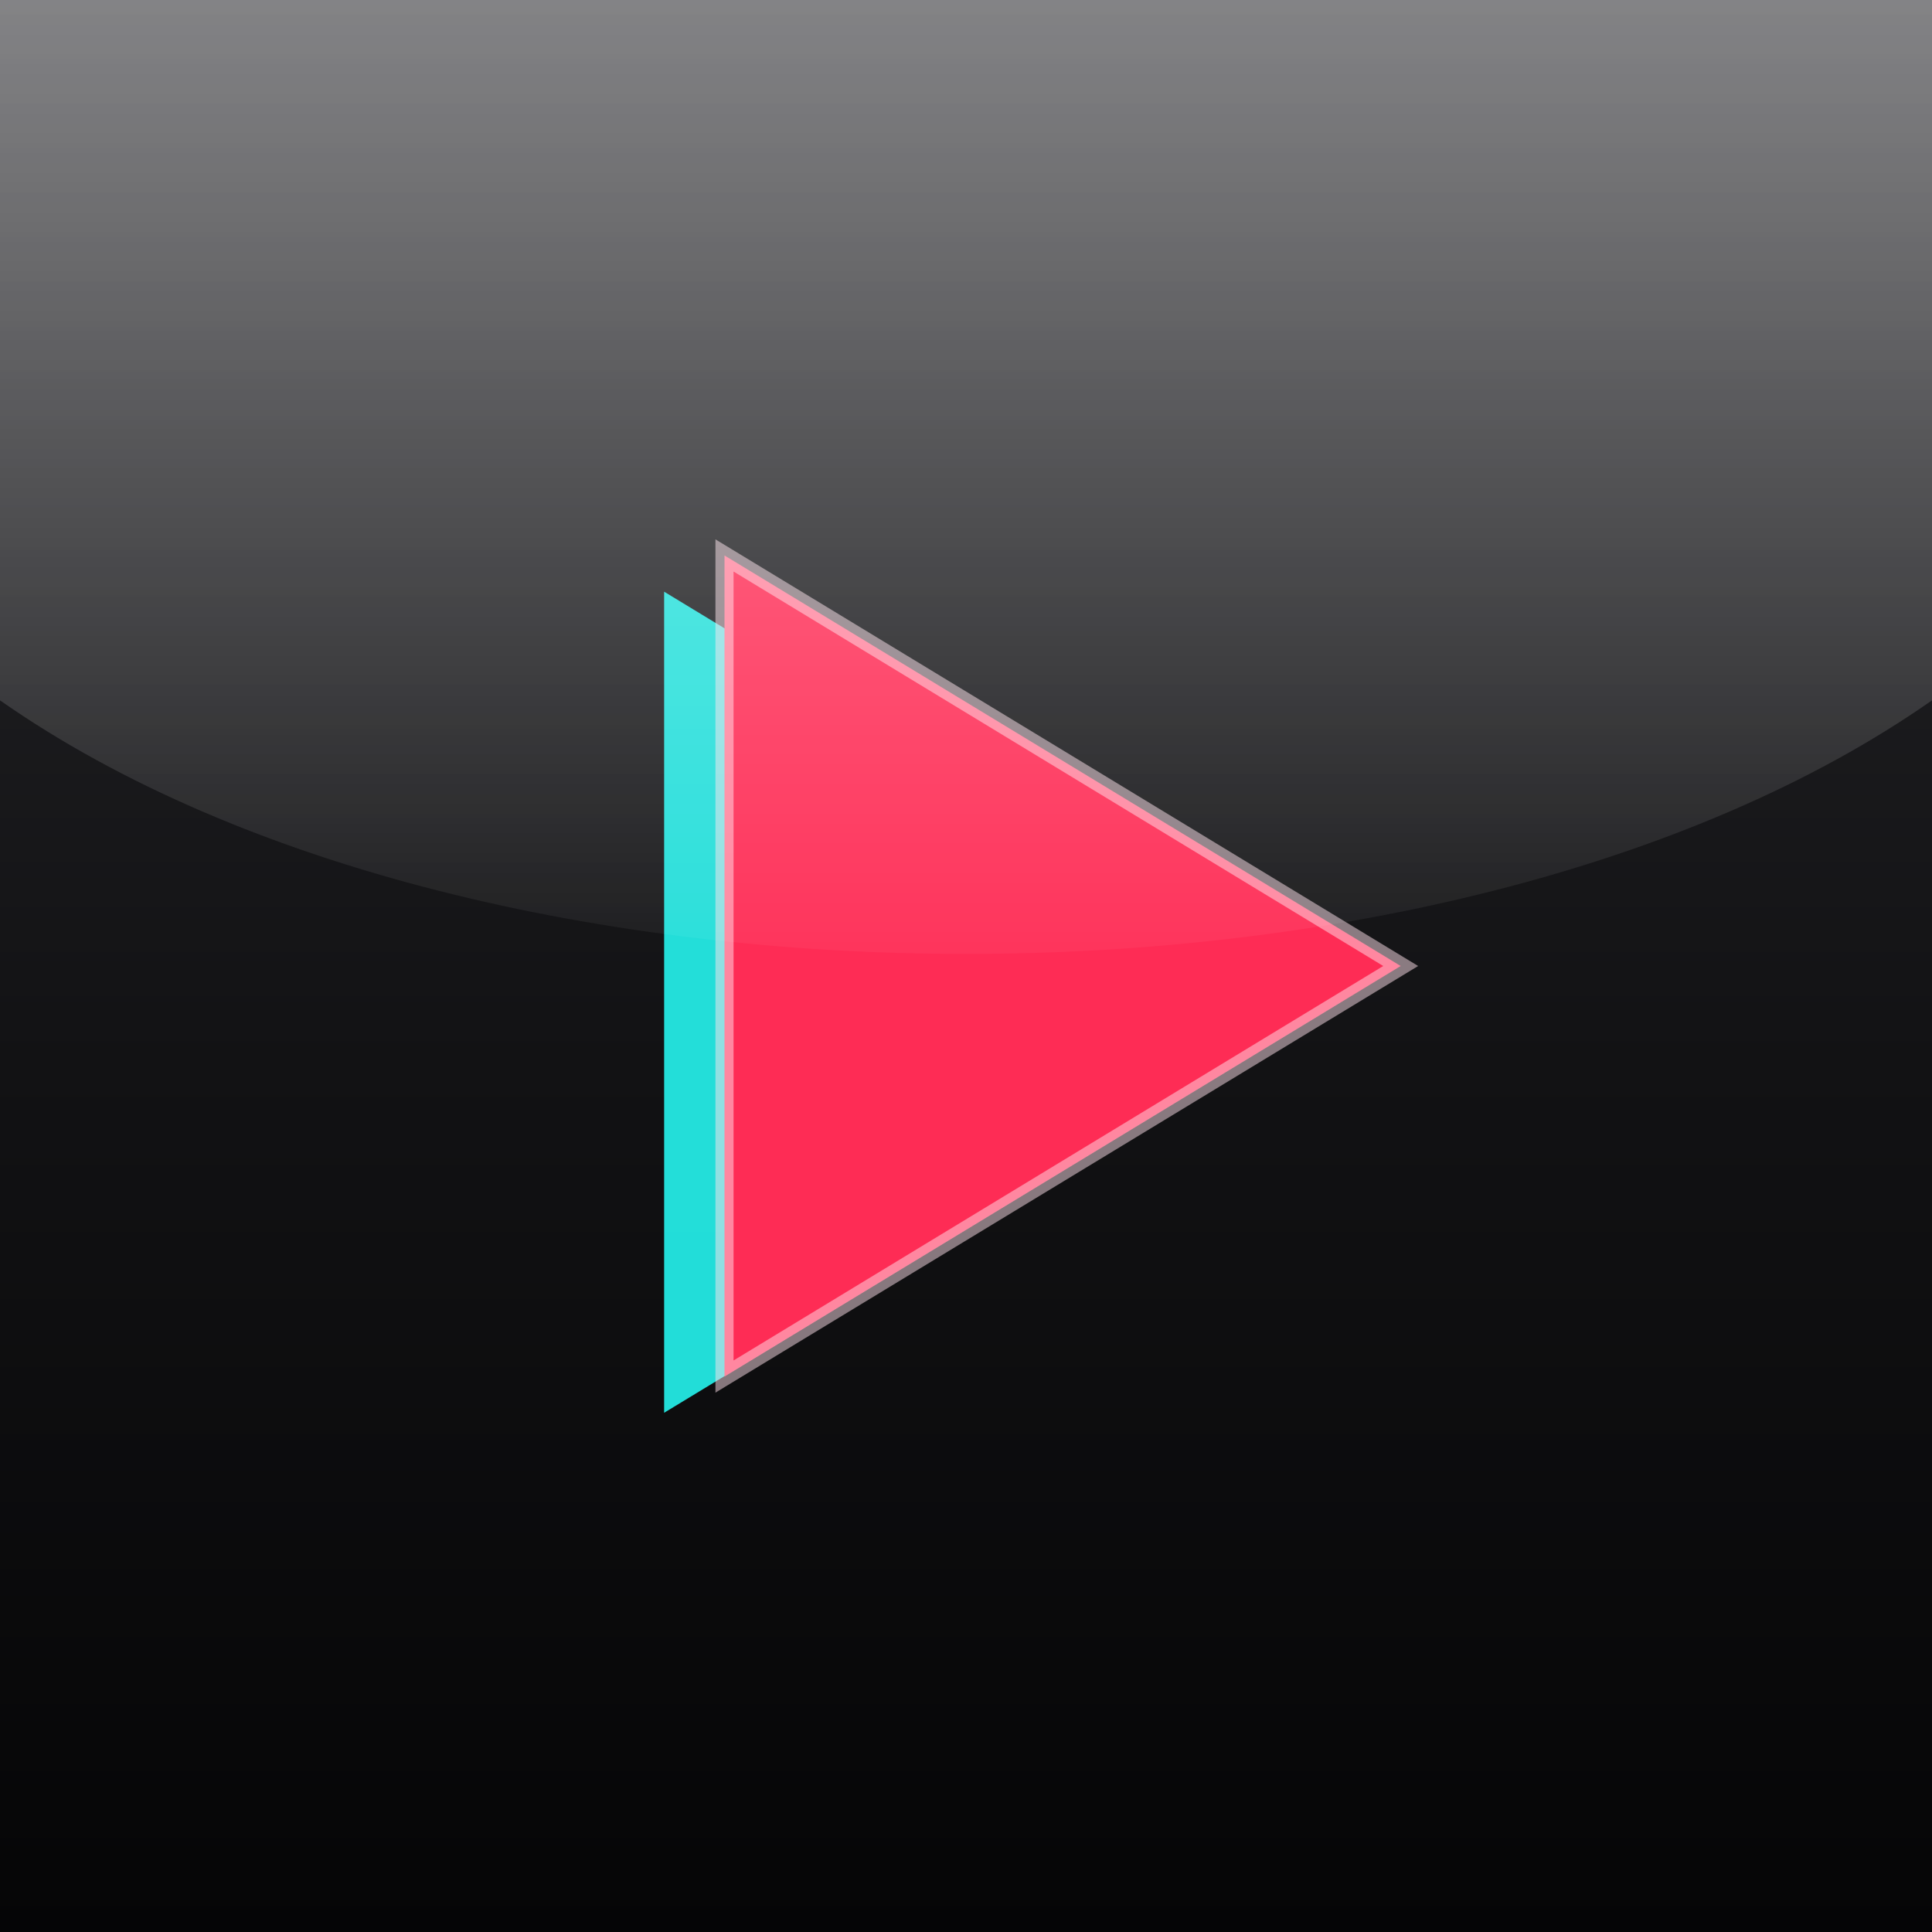
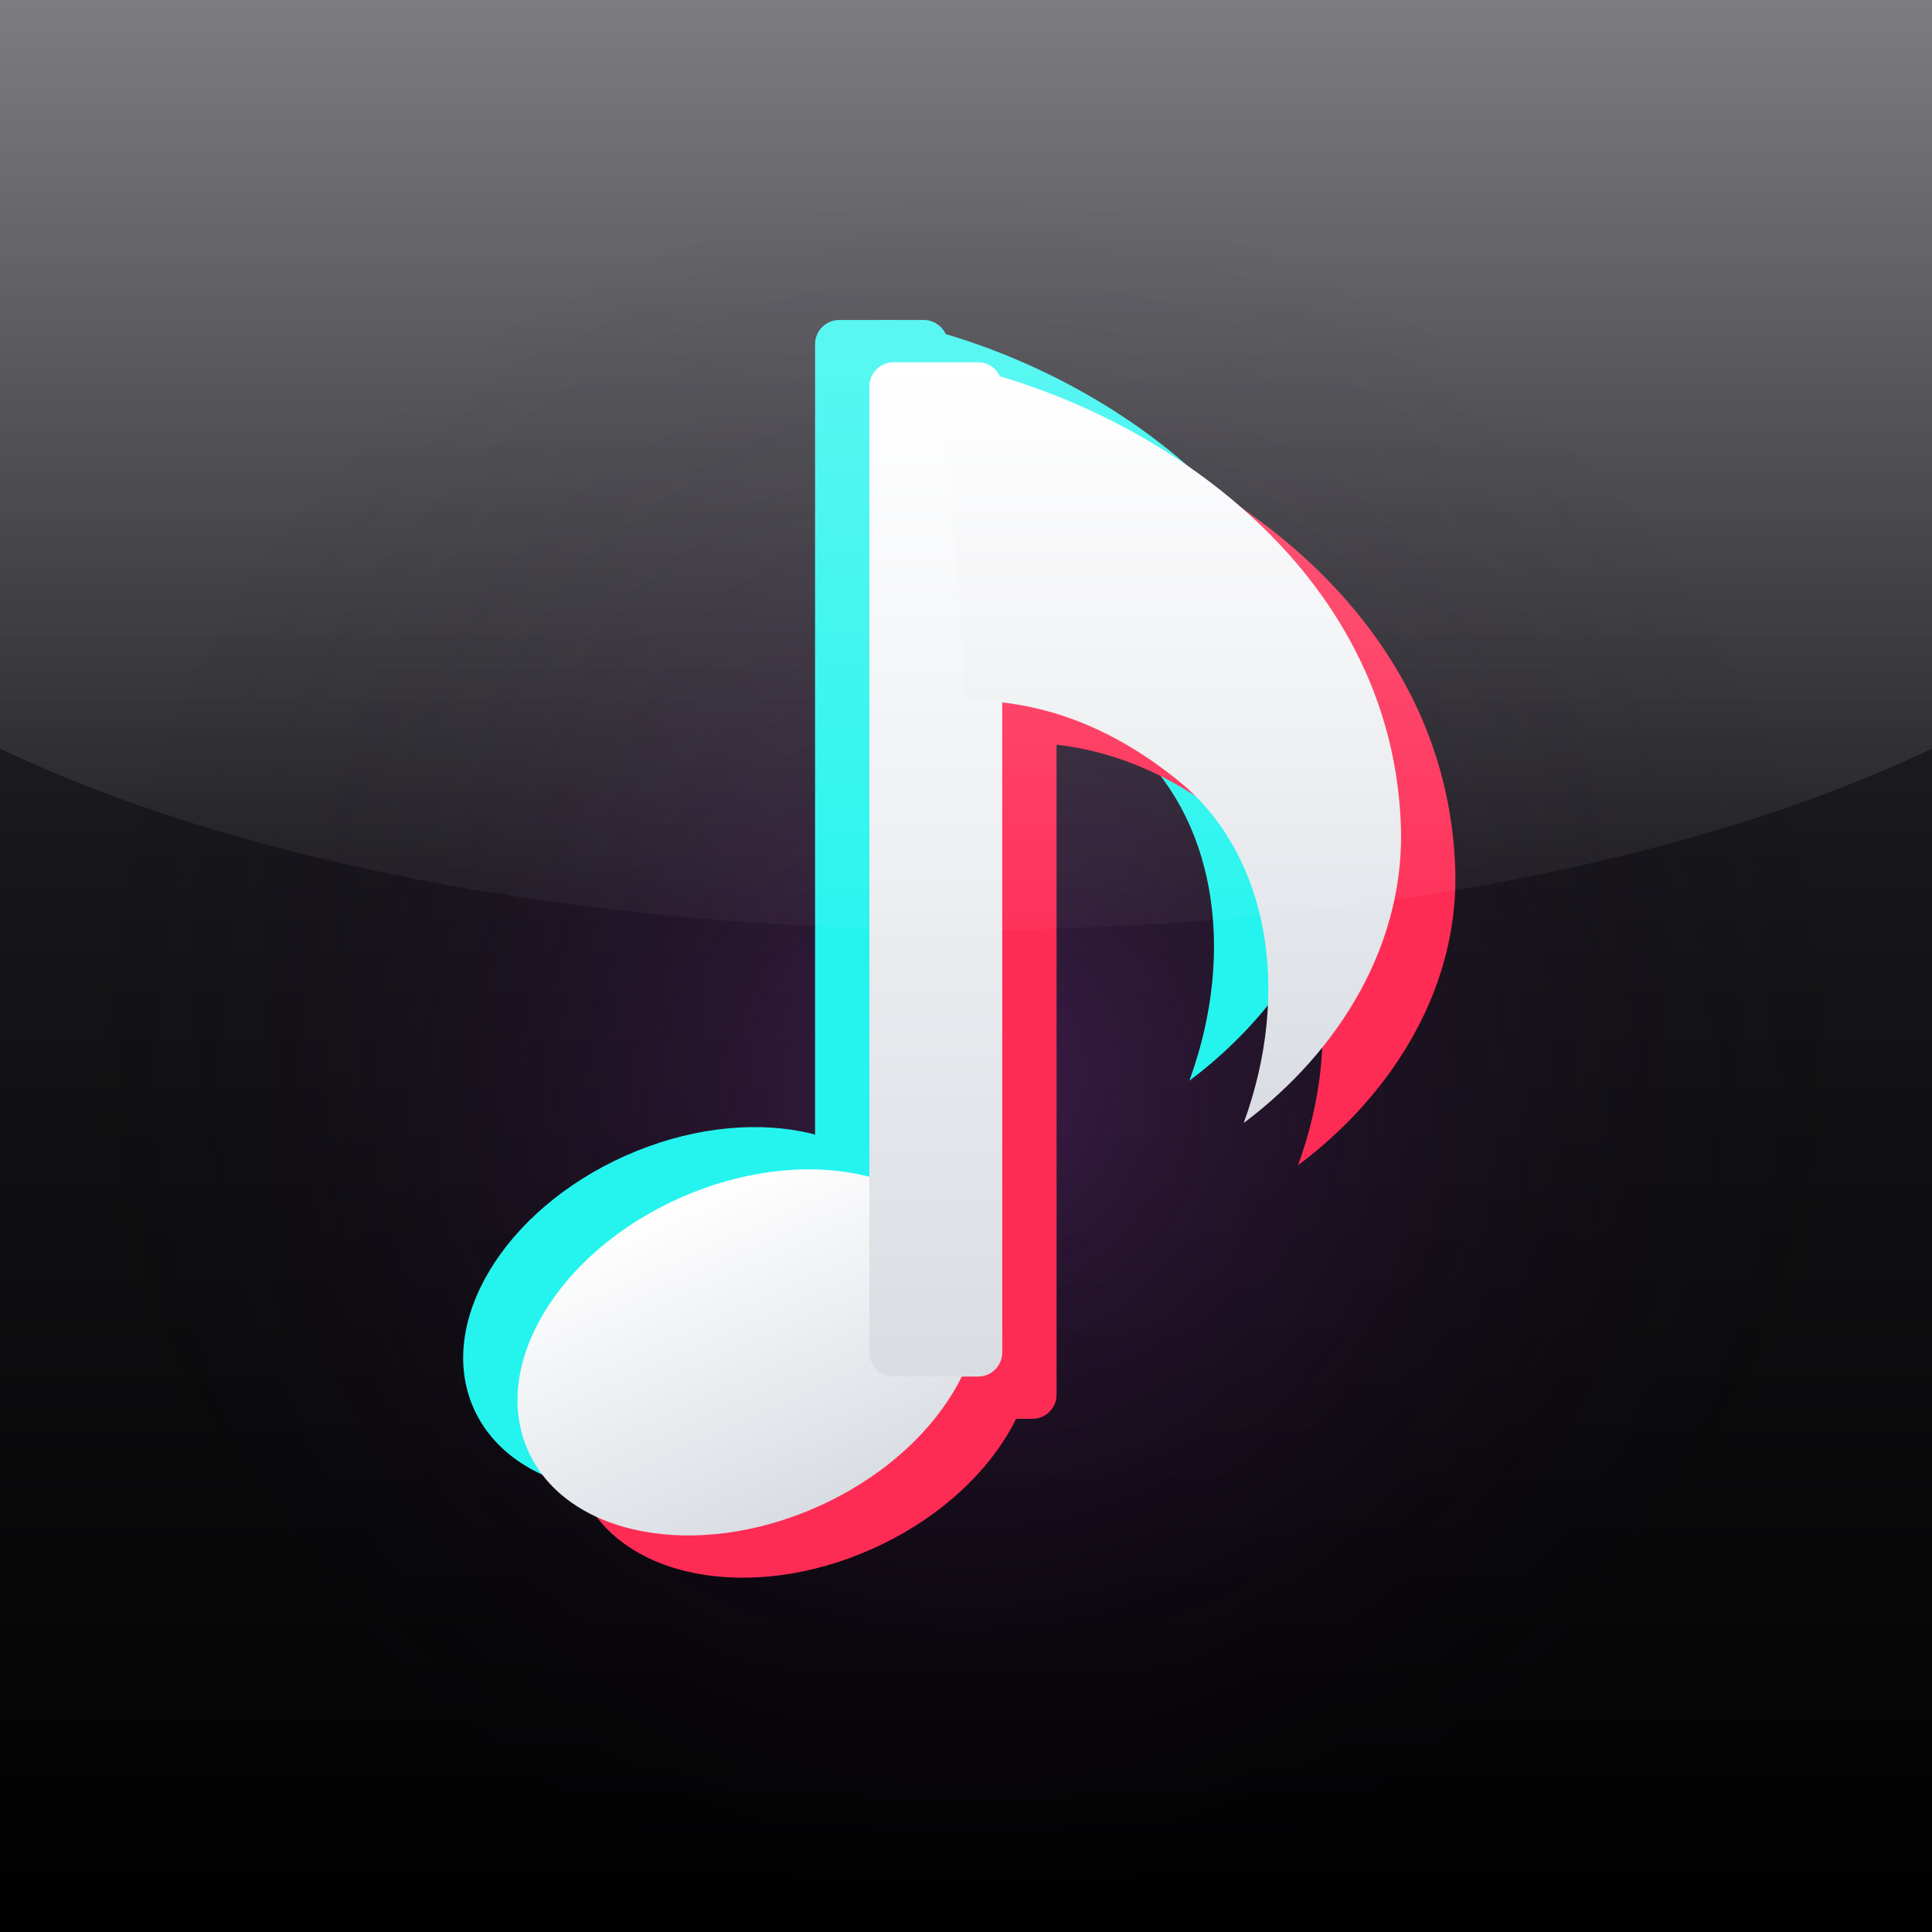
- <svg xmlns="http://www.w3.org/2000/svg" viewBox="0 0 160 160" width="1024" height="1024">
+ <svg xmlns="http://www.w3.org/2000/svg" xmlns:xlink="http://www.w3.org/1999/xlink" viewBox="0 0 160 160" width="1024" height="1024">
  <defs>
-     <linearGradient id="bg" x1="0" y1="0" x2="0" y2="1">
-       <stop offset="0" stop-color="#2a2a2e" />
-       <stop offset="0.55" stop-color="#121214" />
-       <stop offset="1" stop-color="#050506" />
+     <linearGradient id="n-bg" x1="0" y1="0" x2="0" y2="1">
+       <stop offset="0" stop-color="#33333a" />
+       <stop offset="0.5" stop-color="#141417" />
+       <stop offset="1" stop-color="#000000" />
    </linearGradient>
-     <linearGradient id="gloss" x1="0" y1="0" x2="0" y2="1">
-       <stop offset="0" stop-color="#ffffff" stop-opacity="0.42" />
-       <stop offset="1" stop-color="#ffffff" stop-opacity="0.04" />
+     <radialGradient id="n-glow" cx="0.5" cy="0.56" r="0.46">
+       <stop offset="0" stop-color="#5b2470" stop-opacity="0.6" />
+       <stop offset="1" stop-color="#000000" stop-opacity="0" />
+     </radialGradient>
+     <linearGradient id="n-white" x1="0" y1="0" x2="0" y2="1">
+       <stop offset="0" stop-color="#ffffff" />
+       <stop offset="1" stop-color="#d9dde3" />
    </linearGradient>
-     <filter id="cyan" x="-30%" y="-30%" width="160%" height="160%">
-       <feOffset dx="-4" dy="2" result="o" />
-       <feFlood flood-color="#25f4ee" />
-       <feComposite in2="o" operator="in" />
-       <feComposite in2="SourceGraphic" operator="over" />
-     </filter>
+     <linearGradient id="n-gloss" x1="0" y1="0" x2="0" y2="1">
+       <stop offset="0" stop-color="#ffffff" stop-opacity="0.36" />
+       <stop offset="1" stop-color="#ffffff" stop-opacity="0.03" />
+     </linearGradient>
+     <g id="n-note">
+       <ellipse cx="62" cy="112" rx="20" ry="14" transform="rotate(-24 62 112)" />
+       <rect x="72" y="30" width="11" height="84" rx="2" />
+       <path d="M78 30 C 94 33, 115 46, 116 68 C 116.5 78, 111 87, 103 93 C 107 82, 105 71, 98 65 C 92 60, 86 58, 80 58 Z" />
+     </g>
  </defs>
-   <rect width="160" height="160" fill="url(#bg)" />
-   <path d="M60 46 L116 80 L60 114 Z" fill="#25f4ee" transform="translate(-5,3)" opacity="0.9" />
-   <path d="M60 46 L116 80 L60 114 Z" fill="#fe2c55" />
-   <path d="M60 46 L116 80 L60 114 Z" fill="none" stroke="#ffe3ec" stroke-opacity="0.5" stroke-width="1.5" />
-   <path d="M0 0 H160 V58 C120 86 40 86 0 58 Z" fill="url(#gloss)" />
+   <rect width="160" height="160" fill="url(#n-bg)" />
+   <rect width="160" height="160" fill="url(#n-glow)" />
+   <use xlink:href="#n-note" fill="#25f4ee" transform="translate(-4.5 -3.5)" />
+   <use xlink:href="#n-note" fill="#fe2c55" transform="translate(4.5 3.5)" />
+   <use xlink:href="#n-note" fill="url(#n-white)" />
+   <path d="M0 0 H160 V62 C 118 82, 42 82, 0 62 Z" fill="url(#n-gloss)" />
</svg>
